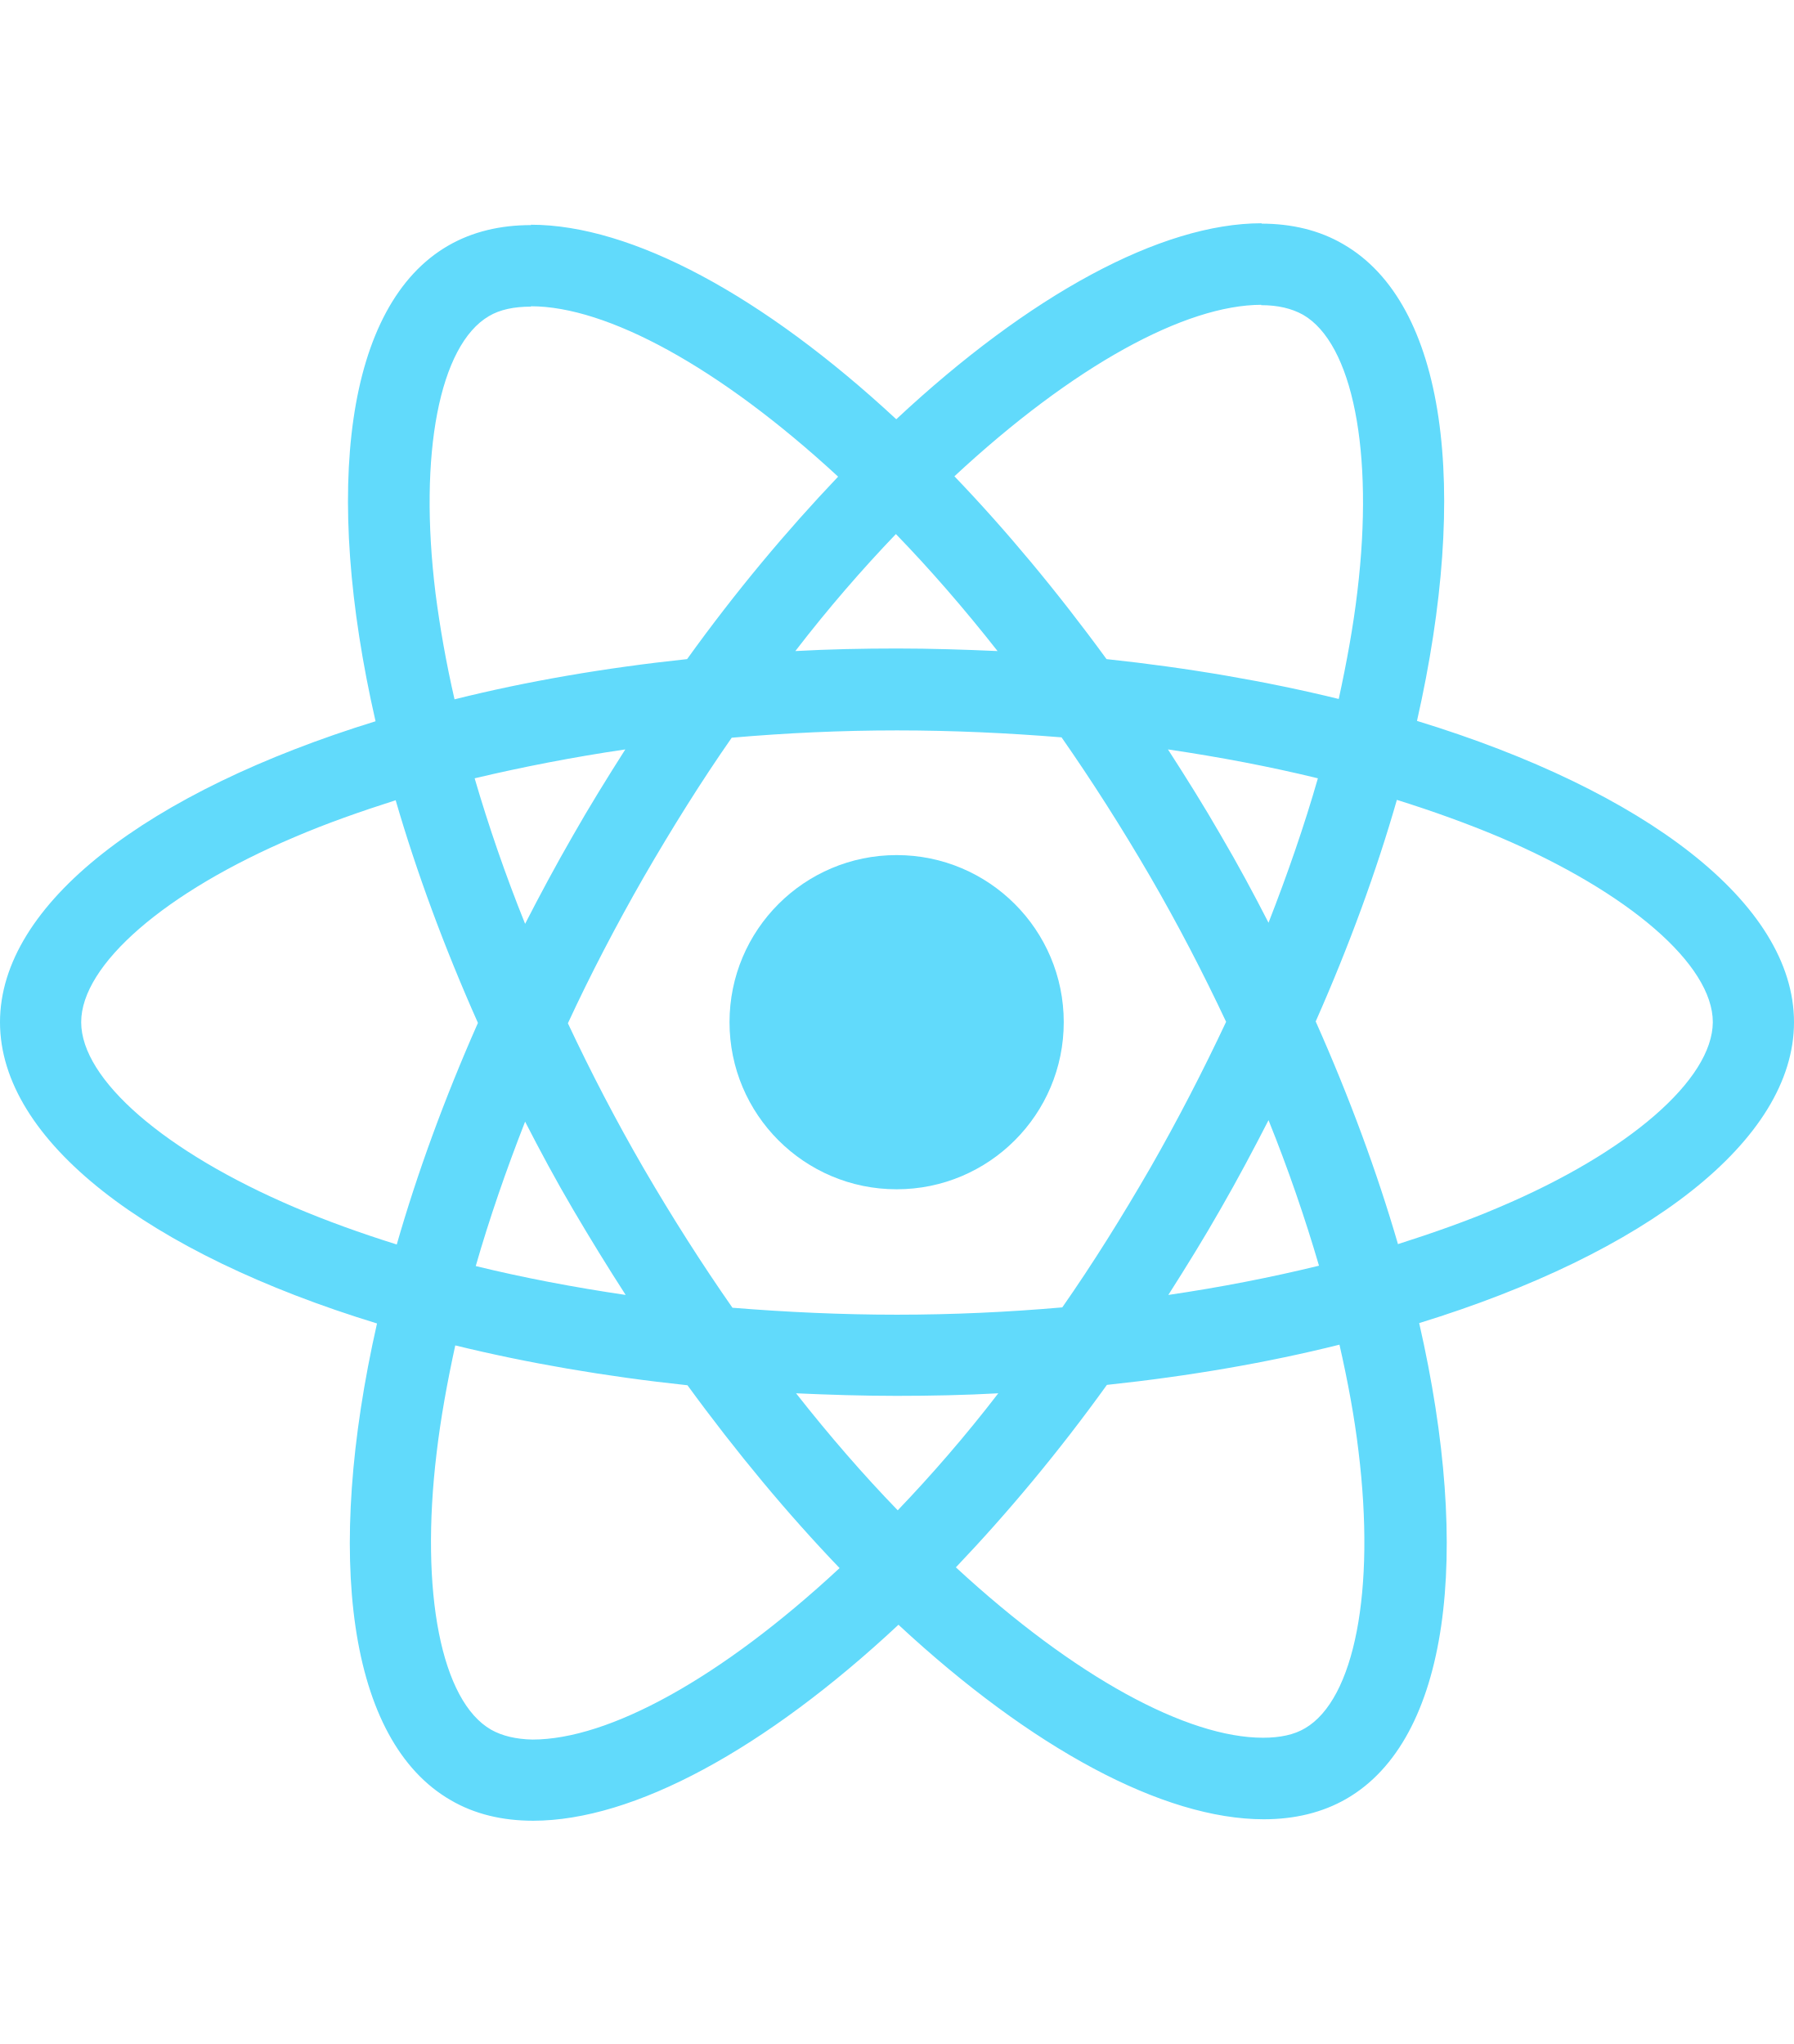
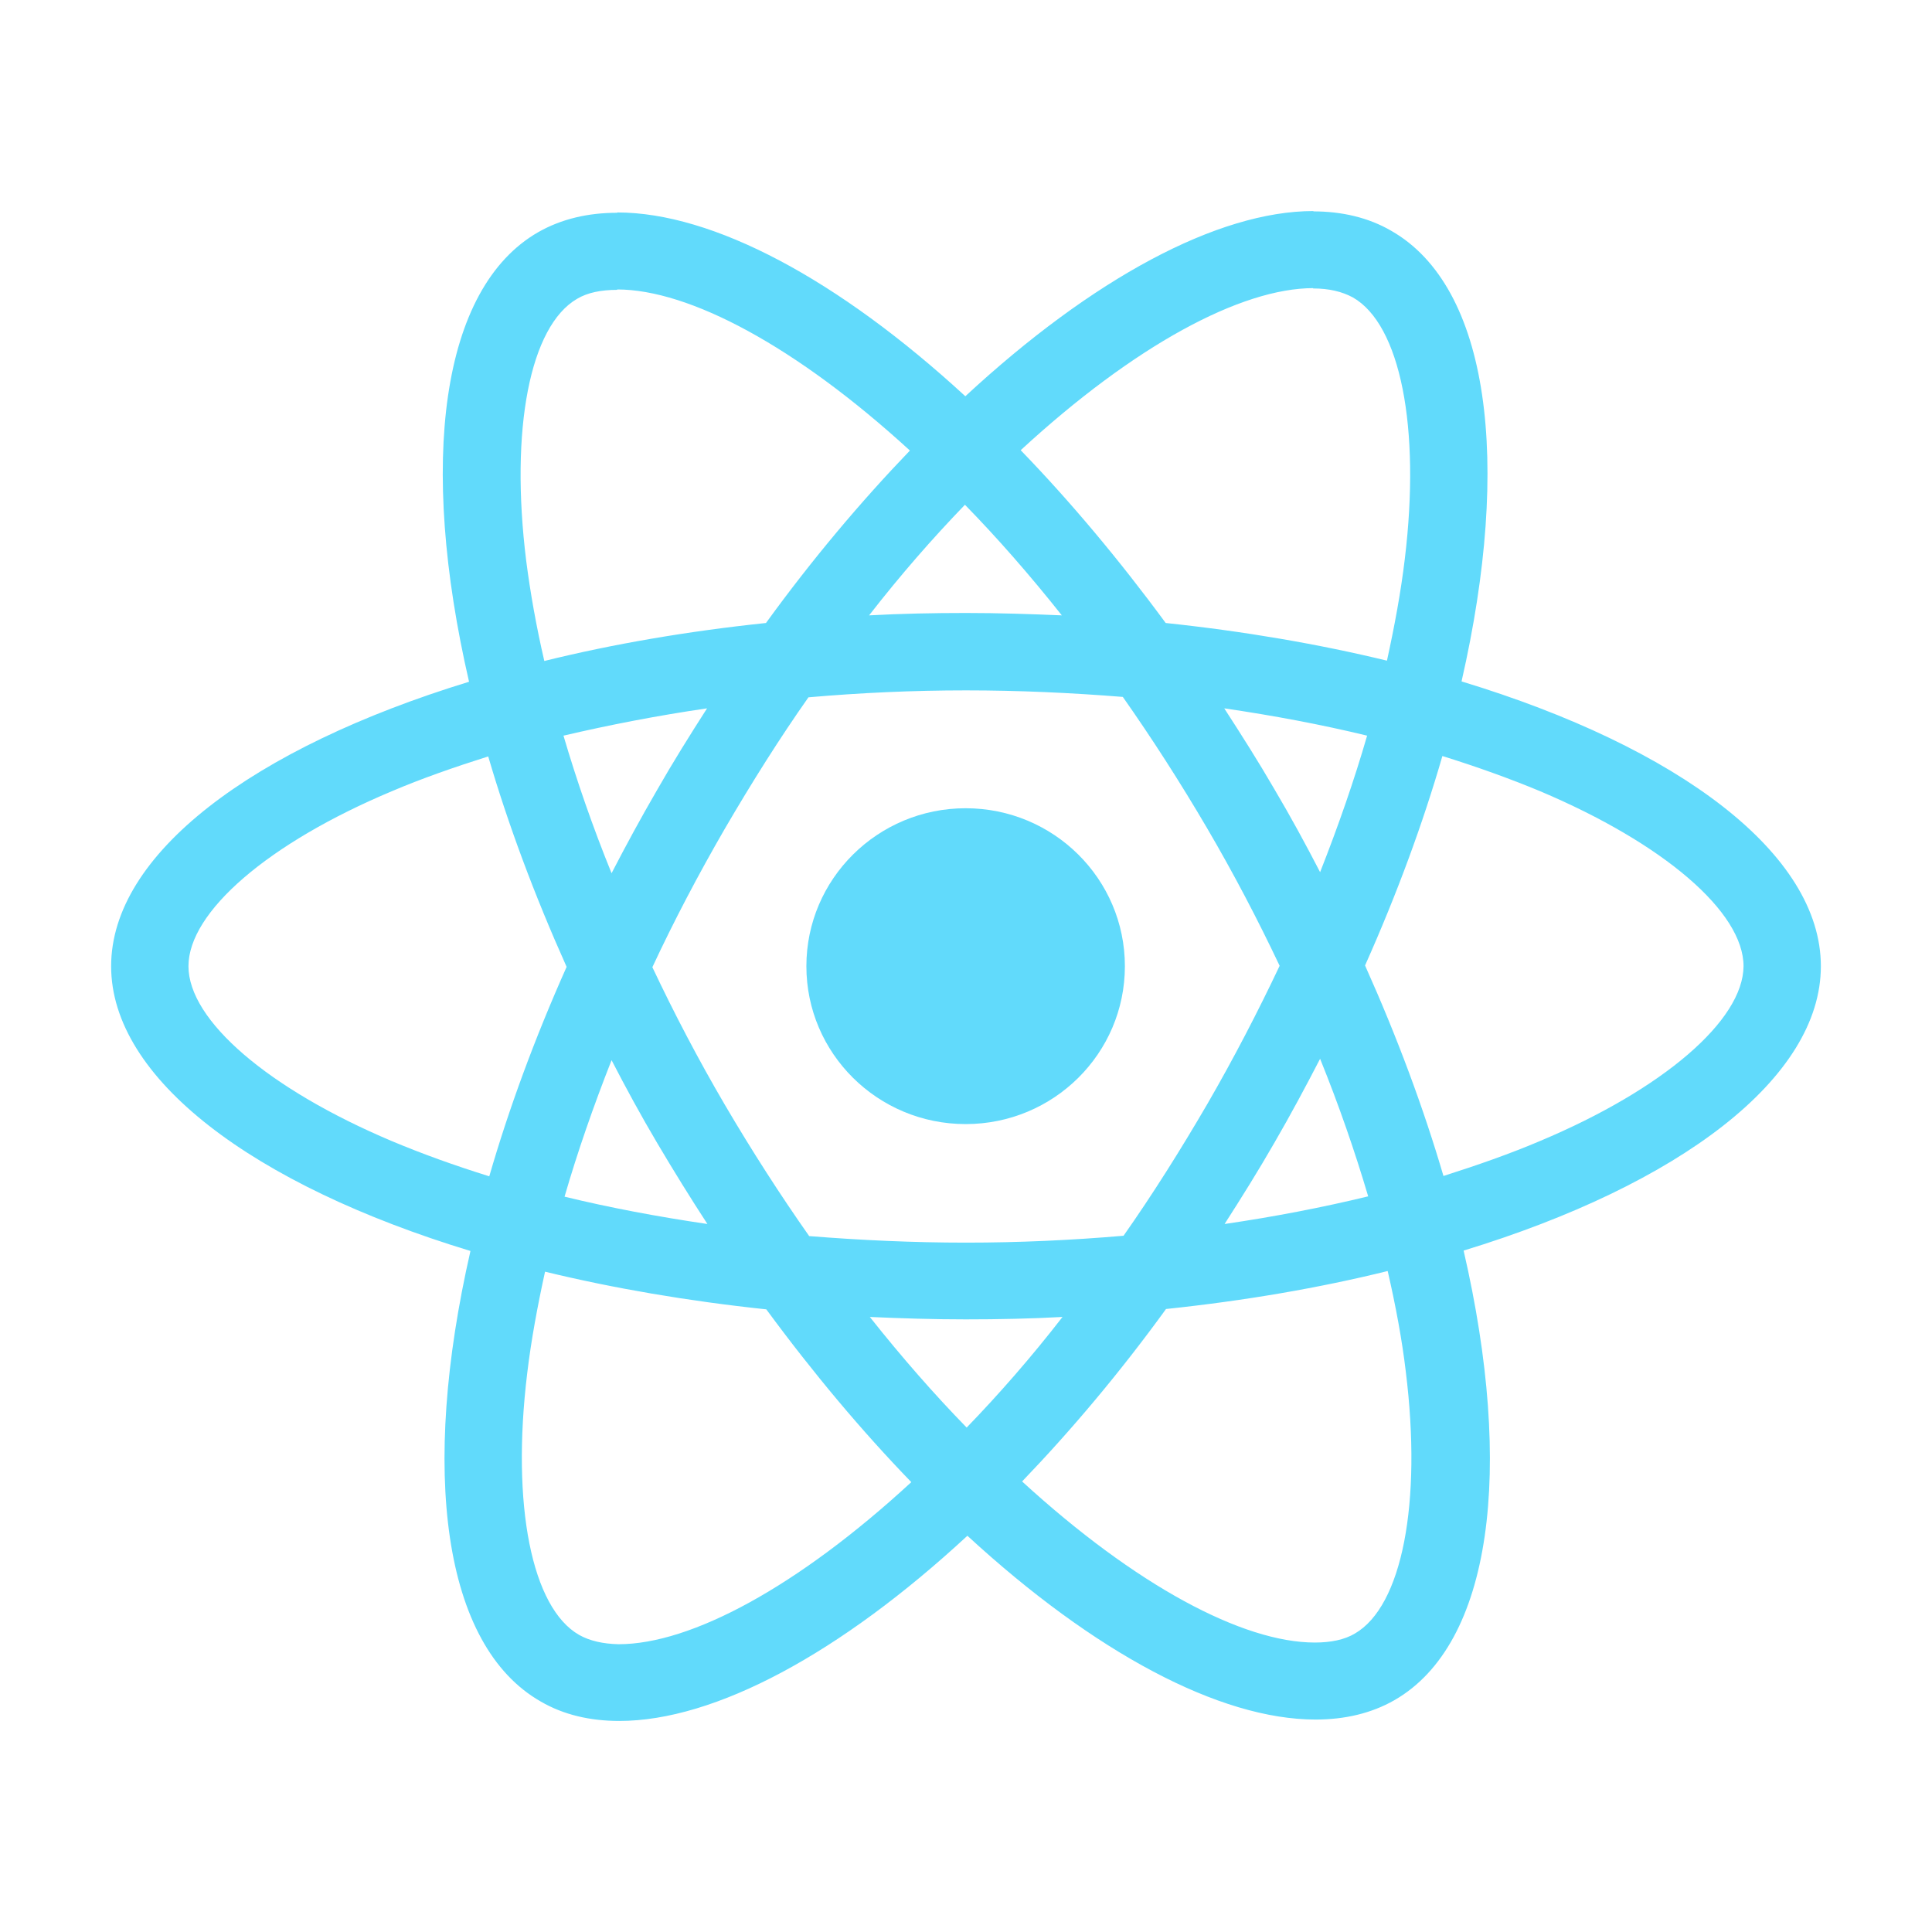
- <svg xmlns="http://www.w3.org/2000/svg" height="2500" viewBox="175.7 78 490.6 436.9" width="2194">
-   <g fill="#61dafb">
-     <path d="m666.3 296.5c0-32.5-40.7-63.3-103.1-82.4 14.4-63.6 8-114.2-20.2-130.4-6.5-3.8-14.1-5.6-22.4-5.6v22.3c4.6 0 8.3.9 11.4 2.6 13.6 7.8 19.5 37.5 14.9 75.7-1.1 9.4-2.9 19.3-5.1 29.4-19.6-4.8-41-8.5-63.5-10.9-13.5-18.5-27.5-35.3-41.6-50 32.6-30.3 63.2-46.9 84-46.9v-22.3c-27.5 0-63.5 19.6-99.9 53.6-36.4-33.8-72.4-53.2-99.9-53.2v22.3c20.7 0 51.4 16.5 84 46.6-14 14.7-28 31.4-41.3 49.9-22.6 2.4-44 6.1-63.6 11-2.3-10-4-19.7-5.2-29-4.7-38.2 1.1-67.9 14.6-75.8 3-1.8 6.9-2.6 11.5-2.6v-22.3c-8.4 0-16 1.8-22.6 5.6-28.1 16.2-34.4 66.7-19.9 130.1-62.2 19.2-102.7 49.9-102.7 82.3 0 32.5 40.7 63.3 103.1 82.4-14.4 63.6-8 114.2 20.2 130.4 6.5 3.8 14.1 5.6 22.5 5.6 27.5 0 63.5-19.6 99.9-53.6 36.4 33.8 72.4 53.2 99.9 53.2 8.4 0 16-1.8 22.6-5.6 28.1-16.2 34.4-66.7 19.9-130.1 62-19.1 102.5-49.9 102.5-82.3zm-130.2-66.7c-3.7 12.9-8.3 26.2-13.5 39.5-4.1-8-8.4-16-13.1-24-4.6-8-9.5-15.8-14.4-23.4 14.2 2.1 27.9 4.7 41 7.9zm-45.8 106.5c-7.8 13.5-15.8 26.3-24.1 38.2-14.9 1.3-30 2-45.2 2-15.1 0-30.2-.7-45-1.9-8.3-11.9-16.4-24.6-24.2-38-7.6-13.1-14.5-26.4-20.8-39.8 6.2-13.4 13.2-26.8 20.7-39.9 7.8-13.5 15.8-26.3 24.1-38.2 14.9-1.3 30-2 45.2-2 15.1 0 30.2.7 45 1.9 8.3 11.9 16.4 24.6 24.2 38 7.6 13.1 14.5 26.4 20.8 39.8-6.3 13.4-13.2 26.8-20.7 39.9zm32.3-13c5.4 13.4 10 26.8 13.8 39.8-13.1 3.2-26.9 5.9-41.2 8 4.9-7.7 9.8-15.6 14.4-23.7 4.6-8 8.9-16.1 13-24.1zm-101.4 106.7c-9.3-9.6-18.6-20.3-27.8-32 9 .4 18.2.7 27.5.7 9.4 0 18.7-.2 27.8-.7-9 11.7-18.3 22.4-27.5 32zm-74.4-58.9c-14.2-2.1-27.9-4.7-41-7.9 3.7-12.9 8.3-26.2 13.5-39.5 4.1 8 8.4 16 13.1 24s9.5 15.8 14.4 23.4zm73.9-208.1c9.3 9.6 18.6 20.3 27.8 32-9-.4-18.2-.7-27.5-.7-9.4 0-18.7.2-27.8.7 9-11.7 18.3-22.4 27.5-32zm-74 58.9c-4.9 7.7-9.8 15.6-14.4 23.7-4.6 8-8.9 16-13 24-5.4-13.4-10-26.8-13.8-39.8 13.1-3.1 26.9-5.8 41.2-7.9zm-90.5 125.2c-35.4-15.1-58.3-34.9-58.3-50.6s22.9-35.6 58.3-50.6c8.6-3.7 18-7 27.7-10.1 5.7 19.6 13.2 40 22.5 60.9-9.2 20.8-16.6 41.1-22.2 60.6-9.9-3.1-19.3-6.5-28-10.2zm53.8 142.9c-13.6-7.8-19.5-37.5-14.9-75.7 1.1-9.4 2.9-19.3 5.1-29.4 19.6 4.8 41 8.5 63.5 10.9 13.5 18.5 27.5 35.3 41.6 50-32.6 30.3-63.2 46.9-84 46.9-4.5-.1-8.3-1-11.3-2.7zm237.2-76.2c4.7 38.2-1.1 67.9-14.6 75.8-3 1.8-6.9 2.6-11.5 2.6-20.7 0-51.4-16.5-84-46.6 14-14.7 28-31.4 41.3-49.9 22.6-2.4 44-6.1 63.6-11 2.3 10.1 4.1 19.8 5.2 29.1zm38.5-66.7c-8.6 3.7-18 7-27.7 10.1-5.7-19.6-13.2-40-22.5-60.9 9.2-20.8 16.6-41.1 22.2-60.6 9.9 3.1 19.3 6.5 28.1 10.2 35.4 15.1 58.3 34.9 58.3 50.6-.1 15.7-23 35.6-58.4 50.6z" />
-     <circle cx="420.9" cy="296.5" r="45.7" />
+ <svg xmlns="http://www.w3.org/2000/svg" width="100px" height="100px" viewBox="0 0 100 113" version="1.1">
+   <g id="surface1">
+     <path style=" stroke:none;fill-rule:nonzero;fill:rgb(38.039%,85.49%,98.431%);fill-opacity:1;" d="M 100 56.512 C 100 49.941 91.703 43.715 78.984 39.855 C 81.922 26.996 80.617 16.77 74.867 13.496 C 73.543 12.727 71.992 12.363 70.301 12.363 L 70.301 16.871 C 71.238 16.871 71.992 17.055 72.625 17.395 C 75.398 18.973 76.602 24.977 75.664 32.699 C 75.438 34.598 75.07 36.598 74.621 38.641 C 70.629 37.672 66.266 36.922 61.68 36.438 C 58.93 32.699 56.074 29.301 53.199 26.332 C 59.844 20.207 66.082 16.852 70.32 16.852 L 70.32 12.344 C 64.715 12.344 57.379 16.305 49.961 23.176 C 42.539 16.344 35.203 12.426 29.598 12.426 L 29.598 16.93 C 33.816 16.93 40.074 20.266 46.719 26.352 C 43.863 29.324 41.012 32.699 38.301 36.438 C 33.695 36.922 29.332 37.672 25.336 38.66 C 24.867 36.641 24.52 34.68 24.277 32.801 C 23.32 25.078 24.5 19.074 27.254 17.477 C 27.863 17.113 28.66 16.953 29.598 16.953 L 29.598 12.445 C 27.883 12.445 26.336 12.809 24.988 13.574 C 19.262 16.852 17.977 27.059 20.934 39.875 C 8.254 43.754 0 49.961 0 56.512 C 0 63.078 8.297 69.305 21.016 73.168 C 18.078 86.023 19.383 96.25 25.133 99.523 C 26.457 100.293 28.008 100.656 29.719 100.656 C 35.324 100.656 42.66 96.695 50.082 89.824 C 57.5 96.656 64.84 100.574 70.445 100.574 C 72.156 100.574 73.707 100.211 75.051 99.445 C 80.777 96.168 82.062 85.961 79.105 73.145 C 91.746 69.285 100 63.059 100 56.512 Z M 73.461 43.027 C 72.707 45.637 71.77 48.324 70.711 51.012 C 69.875 49.395 68.996 47.777 68.039 46.16 C 67.102 44.543 66.102 42.969 65.105 41.43 C 68 41.855 70.789 42.379 73.461 43.027 Z M 64.125 64.555 C 62.535 67.285 60.906 69.871 59.215 72.277 C 56.176 72.539 53.098 72.68 50 72.68 C 46.922 72.68 43.844 72.539 40.828 72.297 C 39.137 69.891 37.484 67.324 35.895 64.617 C 34.344 61.969 32.938 59.281 31.656 56.57 C 32.918 53.863 34.344 51.152 35.875 48.504 C 37.465 45.777 39.094 43.188 40.785 40.785 C 43.824 40.52 46.902 40.379 50 40.379 C 53.078 40.379 56.156 40.52 59.172 40.762 C 60.863 43.168 62.516 45.734 64.105 48.445 C 65.656 51.094 67.062 53.781 68.344 56.488 C 67.062 59.199 65.656 61.906 64.125 64.555 Z M 70.711 61.926 C 71.809 64.637 72.746 67.344 73.523 69.973 C 70.852 70.621 68.039 71.164 65.125 71.59 C 66.125 70.031 67.121 68.438 68.059 66.801 C 68.996 65.184 69.875 63.543 70.711 61.926 Z M 50.039 83.496 C 48.145 81.555 46.25 79.391 44.375 77.027 C 46.207 77.109 48.082 77.168 49.98 77.168 C 51.895 77.168 53.793 77.129 55.645 77.027 C 53.812 79.391 51.918 81.555 50.039 83.496 Z M 34.875 71.59 C 31.98 71.164 29.188 70.641 26.52 69.992 C 27.273 67.387 28.211 64.695 29.27 62.008 C 30.105 63.625 30.984 65.242 31.941 66.859 C 32.898 68.477 33.875 70.055 34.875 71.59 Z M 49.938 29.523 C 51.836 31.465 53.73 33.629 55.605 35.992 C 53.77 35.914 51.895 35.852 50 35.852 C 48.082 35.852 46.188 35.891 44.332 35.992 C 46.168 33.629 48.062 31.465 49.938 29.523 Z M 34.855 41.43 C 33.855 42.988 32.859 44.582 31.922 46.223 C 30.984 47.84 30.105 49.457 29.27 51.074 C 28.168 48.363 27.23 45.656 26.457 43.027 C 29.129 42.402 31.941 41.855 34.855 41.43 Z M 16.41 66.738 C 9.191 63.688 4.523 59.684 4.523 56.512 C 4.523 53.336 9.191 49.312 16.41 46.281 C 18.16 45.535 20.078 44.867 22.055 44.242 C 23.215 48.203 24.746 52.324 26.641 56.551 C 24.766 60.754 23.258 64.859 22.117 68.801 C 20.098 68.172 18.184 67.484 16.41 66.738 Z M 27.375 95.625 C 24.602 94.047 23.398 88.043 24.336 80.32 C 24.562 78.422 24.93 76.422 25.379 74.379 C 29.371 75.348 33.734 76.098 38.32 76.582 C 41.07 80.32 43.926 83.719 46.801 86.688 C 40.156 92.812 33.918 96.168 29.68 96.168 C 28.762 96.148 27.984 95.969 27.375 95.625 Z M 75.723 80.223 C 76.68 87.941 75.5 93.945 72.746 95.543 C 72.137 95.906 71.34 96.07 70.402 96.07 C 66.184 96.07 59.926 92.734 53.281 86.648 C 56.137 83.676 58.988 80.301 61.699 76.562 C 66.305 76.078 70.668 75.328 74.664 74.34 C 75.133 76.379 75.5 78.34 75.723 80.223 Z M 83.57 66.738 C 81.816 67.484 79.902 68.152 77.926 68.781 C 76.762 64.816 75.234 60.695 73.34 56.469 C 75.215 52.266 76.723 48.16 77.863 44.219 C 79.883 44.848 81.797 45.535 83.59 46.281 C 90.809 49.336 95.477 53.336 95.477 56.512 C 95.453 59.684 90.785 63.707 83.57 66.738 Z M 83.57 66.738 " />
+     <path style=" stroke:none;fill-rule:nonzero;fill:rgb(38.039%,85.49%,98.431%);fill-opacity:1;" d="M 59.293 56.512 C 59.293 51.41 55.125 47.273 49.98 47.273 C 44.836 47.273 40.664 51.41 40.664 56.512 C 40.664 61.613 44.836 65.746 49.98 65.746 C 55.125 65.746 59.293 61.613 59.293 56.512 Z M 59.293 56.512 " />
  </g>
</svg>
